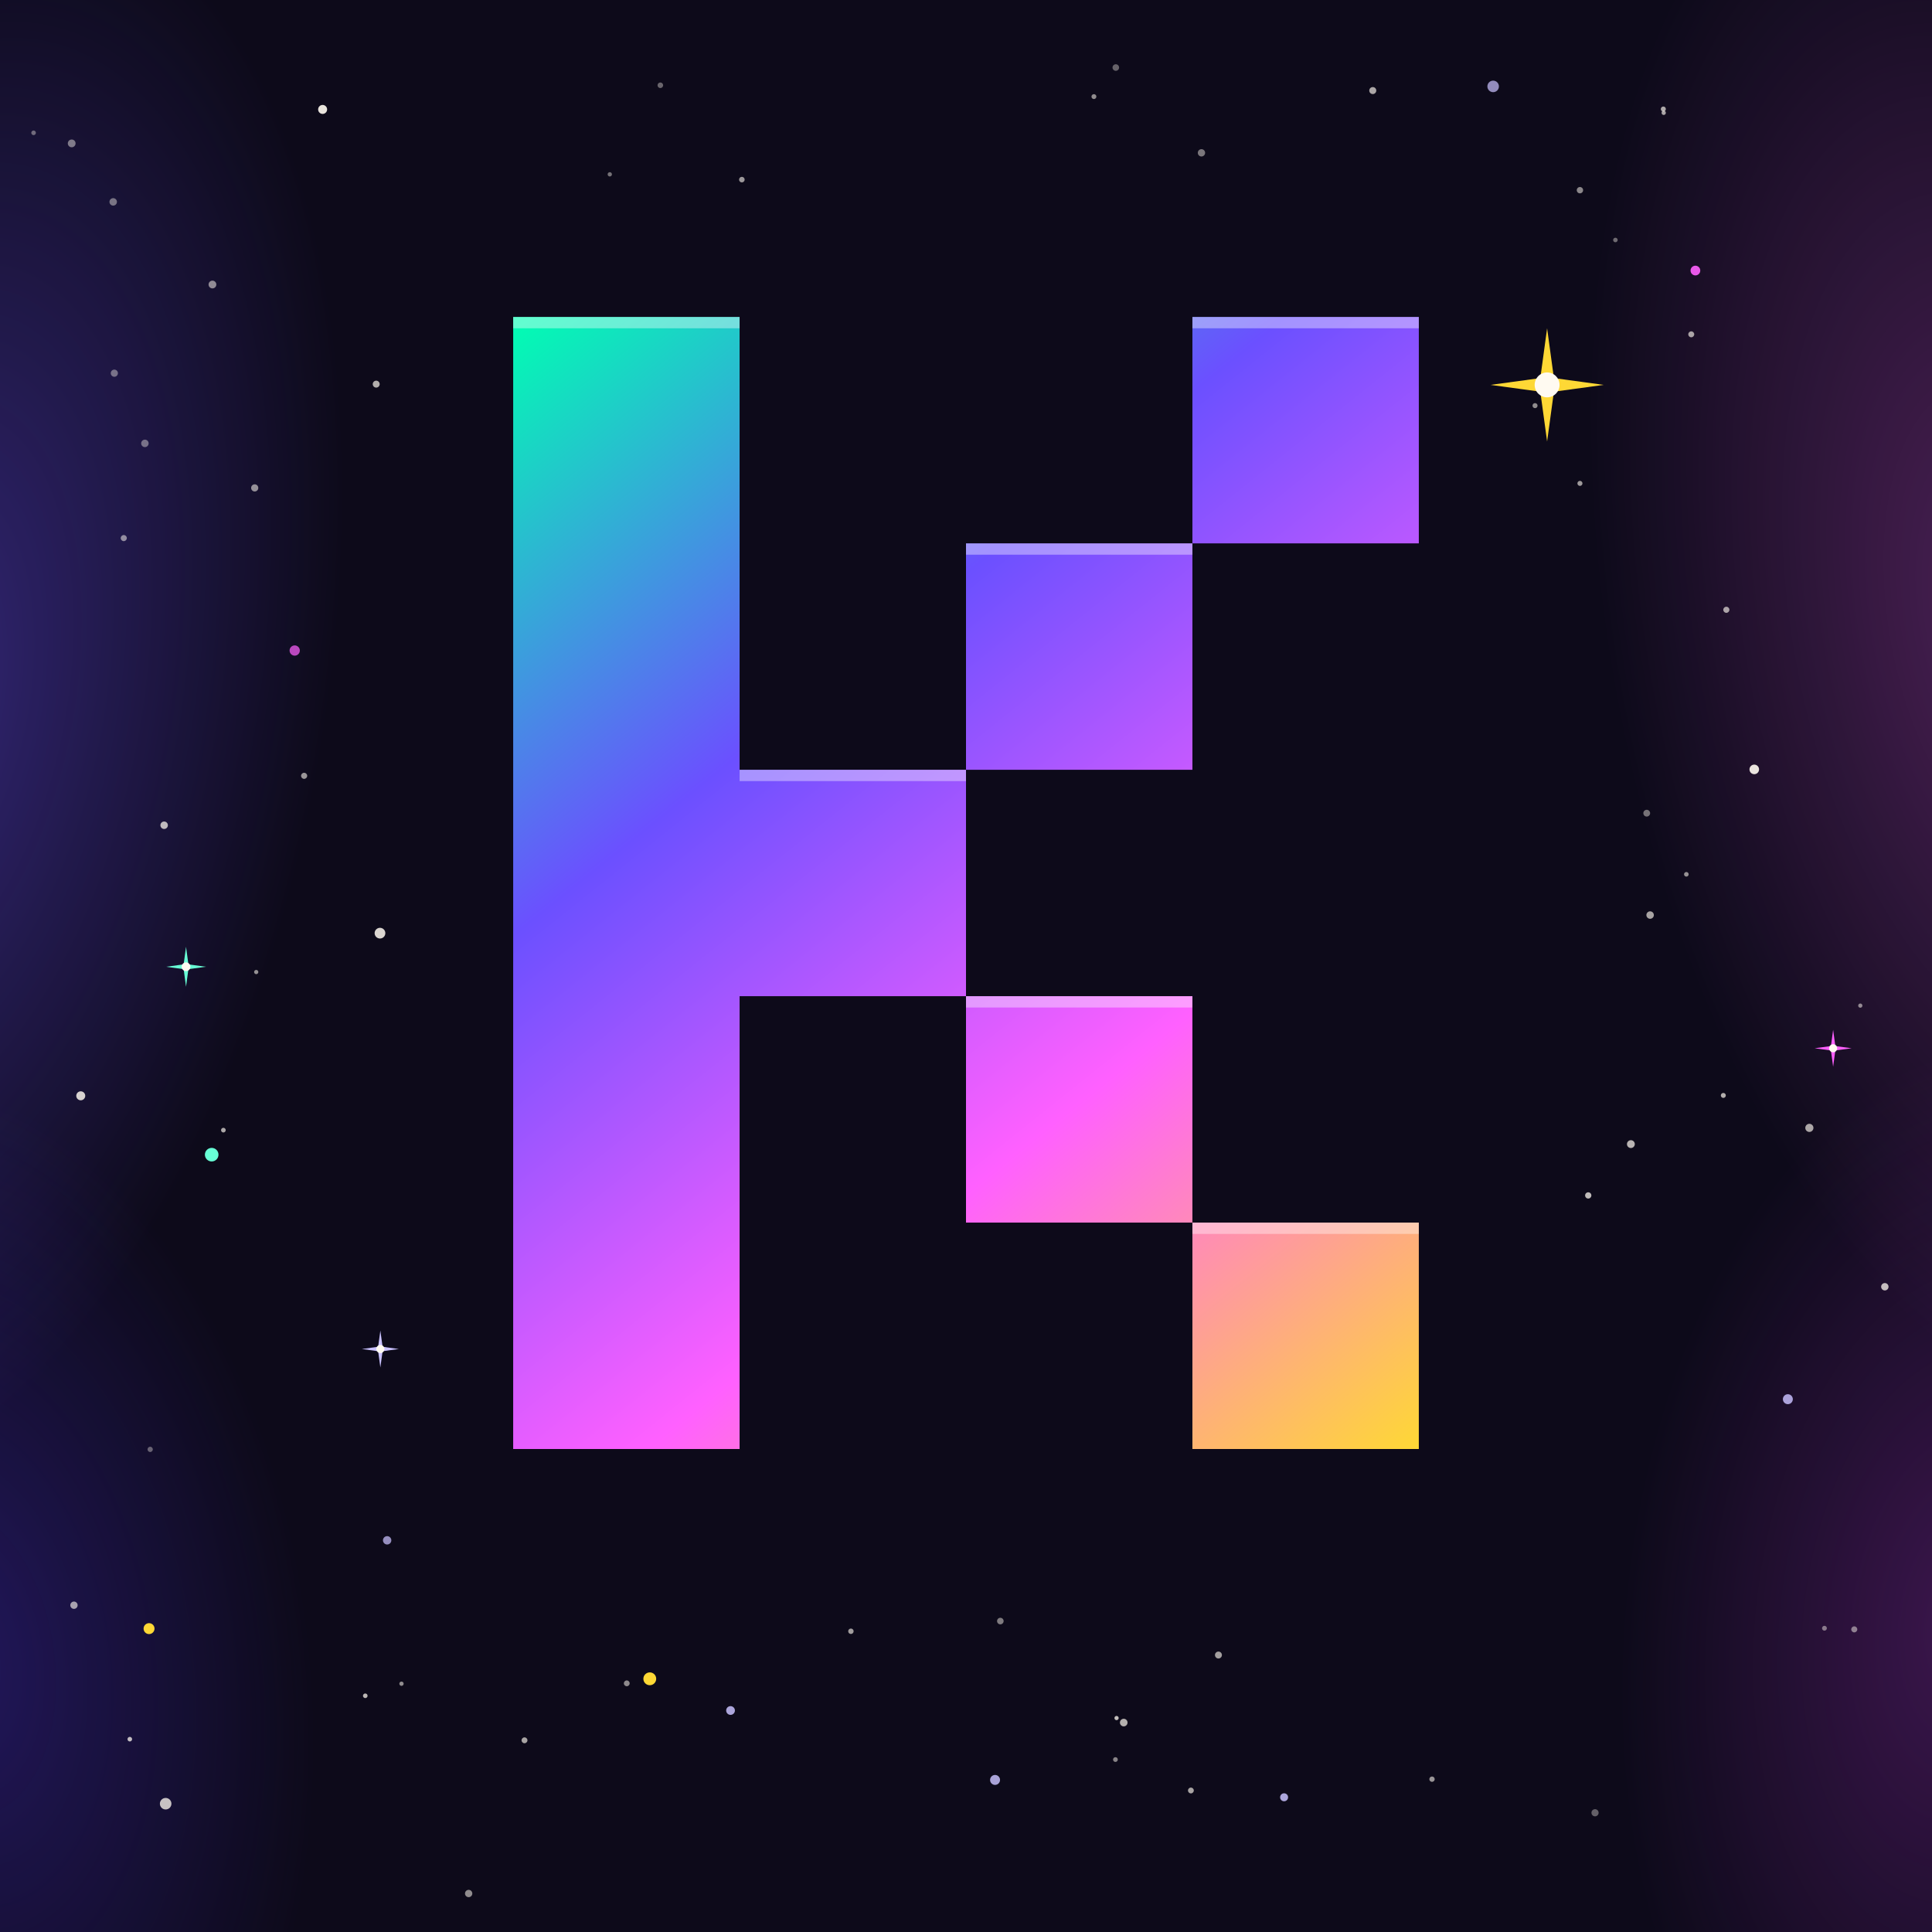
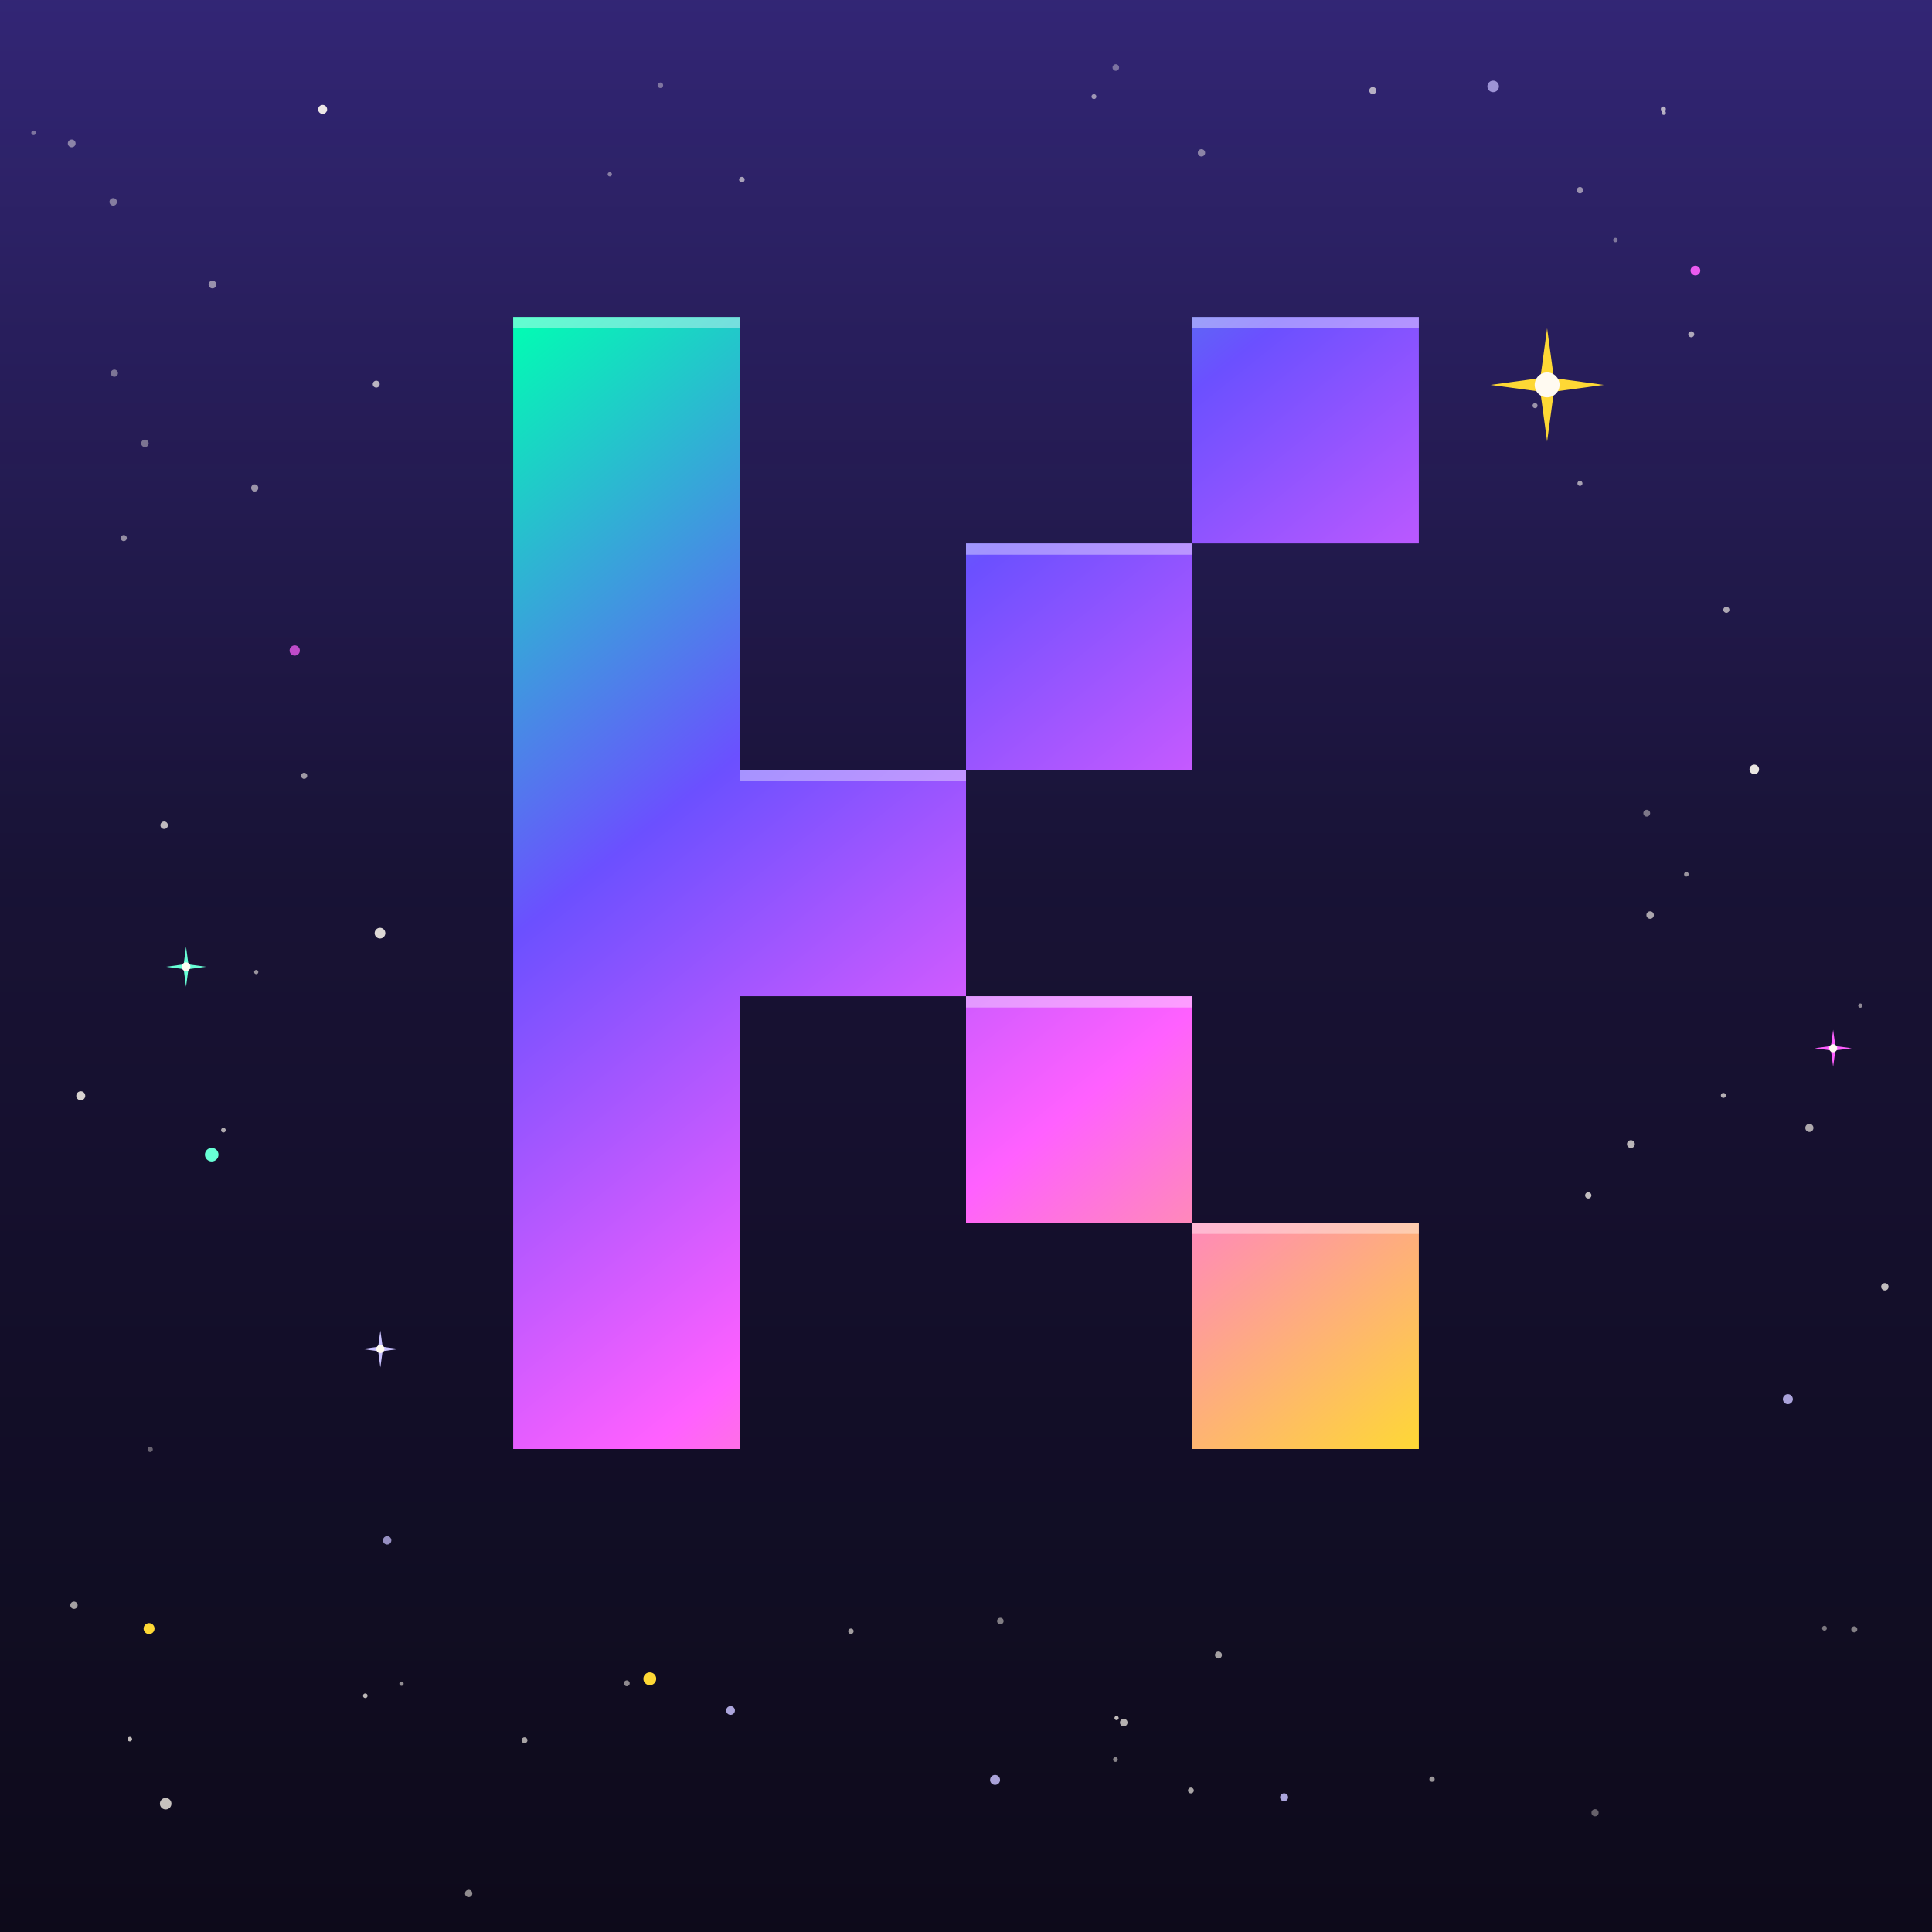
<svg xmlns="http://www.w3.org/2000/svg" viewBox="0 0 512 512" width="512" height="512" role="img" aria-label="Klash">
  <defs>
-     <radialGradient id="neb1">
+     <linearGradient id="sky" x1="0" y1="0" x2="0" y2="1">
      <stop offset="0" stop-color="#6B50FF" stop-opacity=".40" />
+       <stop offset=".45" stop-color="#6B50FF" stop-opacity=".12" />
      <stop offset="1" stop-color="#6B50FF" stop-opacity="0" />
-     </radialGradient>
-     <radialGradient id="neb2">
-       <stop offset="0" stop-color="#FF60FF" stop-opacity=".26" />
-       <stop offset="1" stop-color="#FF60FF" stop-opacity="0" />
-     </radialGradient>
-     <radialGradient id="neb3">
-       <stop offset="0" stop-color="#C337E0" stop-opacity=".26" />
-       <stop offset="1" stop-color="#C337E0" stop-opacity="0" />
-     </radialGradient>
-     <radialGradient id="neb4">
-       <stop offset="0" stop-color="#4A30D9" stop-opacity=".34" />
-       <stop offset="1" stop-color="#4A30D9" stop-opacity="0" />
-     </radialGradient>
+     </linearGradient>
    <linearGradient id="word" gradientUnits="userSpaceOnUse" x1="136" y1="84" x2="376" y2="384">
      <stop offset="0" stop-color="#00FFB2" />
      <stop offset="0.333" stop-color="#6B50FF" />
      <stop offset="0.667" stop-color="#FF60FF" />
      <stop offset="1" stop-color="#FED835" />
    </linearGradient>
  </defs>
  <rect width="512" height="512" fill="#0D0A1A" />
-   <ellipse cx="-20" cy="184" rx="106" ry="212" fill="url(#neb1)" transform="rotate(10 -20 184)" />
-   <ellipse cx="532" cy="164" rx="106" ry="212" fill="url(#neb2)" transform="rotate(-10 532 164)" />
-   <ellipse cx="-10" cy="440" rx="92" ry="154" fill="url(#neb4)" transform="rotate(-8 -10 440)" />
-   <ellipse cx="522" cy="430" rx="92" ry="154" fill="url(#neb3)" transform="rotate(6 522 430)" />
+   <rect width="512" height="512" fill="url(#sky)" />
  <circle cx="318.4" cy="40.5" r="0.97" fill="#FFFAF1" opacity="0.45" />
  <circle cx="124.2" cy="501.8" r="0.97" fill="#FFFAF1" opacity="0.54" />
  <circle cx="322.9" cy="438.6" r="0.92" fill="#FFFAF1" opacity="0.62" />
  <circle cx="39.8" cy="384.1" r="0.70" fill="#FFFAF1" opacity="0.36" />
  <circle cx="437.3" cy="242.5" r="0.99" fill="#FFFAF1" opacity="0.64" />
  <circle cx="464.9" cy="203.9" r="1.27" fill="#FFFAF1" opacity="0.91" />
  <circle cx="56.3" cy="75.4" r="1.03" fill="#FFFAF1" opacity="0.52" />
  <circle cx="297.8" cy="456.5" r="1.01" fill="#FFFAF1" opacity="0.69" />
  <circle cx="499.5" cy="341.0" r="0.98" fill="#FFFAF1" opacity="0.74" />
  <circle cx="456.7" cy="290.3" r="0.66" fill="#FFFAF1" opacity="0.68" />
  <circle cx="39.5" cy="431.6" r="1.45" fill="#FED835" opacity="1.00" />
  <circle cx="440.9" cy="29.9" r="0.57" fill="#FFFAF1" opacity="0.64" />
  <circle cx="172.2" cy="444.9" r="1.70" fill="#FED835" opacity="1.00" />
  <circle cx="161.6" cy="46.2" r="0.57" fill="#FFFAF1" opacity="0.43" />
  <circle cx="85.5" cy="29.0" r="1.19" fill="#FFFAF1" opacity="0.91" />
  <circle cx="315.6" cy="474.5" r="0.77" fill="#FFFAF1" opacity="0.64" />
  <circle cx="493.0" cy="266.5" r="0.56" fill="#FFFAF1" opacity="0.52" />
  <circle cx="295.7" cy="17.9" r="0.87" fill="#FFFAF1" opacity="0.37" />
  <circle cx="19.0" cy="38.0" r="1.03" fill="#FFFAF1" opacity="0.45" />
  <circle cx="21.4" cy="290.4" r="1.19" fill="#FFFAF1" opacity="0.83" />
  <circle cx="56.1" cy="306.0" r="1.80" fill="#68FFD6" opacity="1.00" />
  <circle cx="225.5" cy="432.3" r="0.72" fill="#FFFAF1" opacity="0.61" />
  <circle cx="446.9" cy="231.7" r="0.61" fill="#FFFAF1" opacity="0.56" />
  <circle cx="102.6" cy="408.2" r="1.11" fill="#C9C1FF" opacity="0.72" />
  <circle cx="418.7" cy="50.4" r="0.84" fill="#FFFAF1" opacity="0.52" />
  <circle cx="265.1" cy="429.6" r="0.87" fill="#FFFAF1" opacity="0.47" />
  <circle cx="289.9" cy="25.6" r="0.65" fill="#FFFAF1" opacity="0.54" />
  <circle cx="420.9" cy="316.8" r="0.83" fill="#FFFAF1" opacity="0.74" />
  <circle cx="363.8" cy="24.0" r="0.93" fill="#FFFAF1" opacity="0.65" />
  <g transform="translate(485.8 277.8)">
    <path d="M0 -4.9L0.58 -0.58L4.9 0L0.58 0.58L0 4.9L-0.58 0.58L-4.9 0L-0.58 -0.58z" fill="#FF60FF" />
    <circle r="1.07" fill="#FFFAF1" />
  </g>
  <circle cx="67.5" cy="129.3" r="0.95" fill="#FFFAF1" opacity="0.55" />
  <circle cx="106.4" cy="446.2" r="0.57" fill="#FFFAF1" opacity="0.54" />
  <circle cx="67.9" cy="257.6" r="0.56" fill="#FFFAF1" opacity="0.56" />
  <circle cx="34.4" cy="460.9" r="0.61" fill="#FFFAF1" opacity="0.74" />
  <circle cx="38.4" cy="117.5" r="0.99" fill="#FFFAF1" opacity="0.40" />
  <circle cx="449.3" cy="71.7" r="1.29" fill="#FF60FF" opacity="0.90" />
  <circle cx="32.8" cy="142.6" r="0.81" fill="#FFFAF1" opacity="0.52" />
  <circle cx="8.9" cy="35.2" r="0.61" fill="#FFFAF1" opacity="0.38" />
  <circle cx="491.4" cy="431.8" r="0.80" fill="#FFFAF1" opacity="0.48" />
  <circle cx="196.6" cy="47.6" r="0.74" fill="#FFFAF1" opacity="0.59" />
  <circle cx="43.5" cy="218.7" r="0.99" fill="#FFFAF1" opacity="0.72" />
  <circle cx="193.6" cy="453.3" r="1.16" fill="#C9C1FF" opacity="0.84" />
  <circle cx="473.8" cy="370.8" r="1.32" fill="#C9C1FF" opacity="0.83" />
  <circle cx="59.2" cy="299.5" r="0.62" fill="#FFFAF1" opacity="0.66" />
  <circle cx="30.0" cy="53.5" r="0.99" fill="#FFFAF1" opacity="0.42" />
  <circle cx="19.6" cy="425.4" r="0.97" fill="#FFFAF1" opacity="0.62" />
  <circle cx="422.7" cy="480.4" r="0.95" fill="#FFFAF1" opacity="0.36" />
  <circle cx="379.5" cy="471.5" r="0.71" fill="#FFFAF1" opacity="0.58" />
  <circle cx="418.7" cy="128.1" r="0.67" fill="#FFFAF1" opacity="0.60" />
  <g transform="translate(49.3 256.2)">
    <path d="M0 -5.3L0.63 -0.63L5.3 0L0.63 0.63L0 5.3L-0.63 0.63L-5.3 0L-0.63 -0.63z" fill="#68FFD6" />
    <circle r="1.16" fill="#FFFAF1" />
  </g>
  <circle cx="295.6" cy="466.3" r="0.63" fill="#FFFAF1" opacity="0.51" />
  <circle cx="448.2" cy="88.6" r="0.79" fill="#FFFAF1" opacity="0.63" />
  <circle cx="479.5" cy="298.9" r="1.08" fill="#FFFAF1" opacity="0.65" />
  <circle cx="263.7" cy="471.7" r="1.32" fill="#C9C1FF" opacity="0.83" />
  <circle cx="432.2" cy="303.2" r="1.04" fill="#FFFAF1" opacity="0.71" />
  <circle cx="406.8" cy="107.5" r="0.67" fill="#FFFAF1" opacity="0.54" />
  <circle cx="436.4" cy="215.5" r="0.90" fill="#FFFAF1" opacity="0.43" />
  <circle cx="295.9" cy="455.3" r="0.56" fill="#FFFAF1" opacity="0.75" />
  <circle cx="43.9" cy="478.0" r="1.53" fill="#FFFAF1" opacity="0.76" />
  <circle cx="483.5" cy="431.5" r="0.64" fill="#FFFAF1" opacity="0.45" />
  <g transform="translate(100.8 357.5)">
    <path d="M0 -4.9L0.59 -0.59L4.9 0L0.59 0.59L0 4.9L-0.59 0.59L-4.9 0L-0.59 -0.59z" fill="#C9C1FF" />
    <circle r="1.08" fill="#FFFAF1" />
  </g>
  <circle cx="30.3" cy="98.9" r="0.95" fill="#FFFAF1" opacity="0.40" />
  <circle cx="139.0" cy="461.2" r="0.78" fill="#FFFAF1" opacity="0.64" />
  <circle cx="175.0" cy="22.6" r="0.74" fill="#FFFAF1" opacity="0.38" />
  <circle cx="166.1" cy="446.1" r="0.77" fill="#FFFAF1" opacity="0.53" />
  <circle cx="340.3" cy="476.3" r="1.06" fill="#C9C1FF" opacity="0.84" />
  <circle cx="96.8" cy="449.4" r="0.61" fill="#FFFAF1" opacity="0.72" />
  <circle cx="78.1" cy="172.4" r="1.36" fill="#FF60FF" opacity="0.71" />
  <circle cx="100.7" cy="247.3" r="1.42" fill="#FFFAF1" opacity="0.85" />
  <circle cx="440.8" cy="28.9" r="0.67" fill="#FFFAF1" opacity="0.66" />
  <circle cx="428.1" cy="63.6" r="0.60" fill="#FFFAF1" opacity="0.40" />
  <circle cx="99.7" cy="101.8" r="0.92" fill="#FFFAF1" opacity="0.68" />
  <circle cx="80.6" cy="205.6" r="0.81" fill="#FFFAF1" opacity="0.58" />
  <circle cx="395.7" cy="22.9" r="1.53" fill="#C9C1FF" opacity="0.71" />
  <circle cx="457.5" cy="161.6" r="0.81" fill="#FFFAF1" opacity="0.63" />
  <path d="M136 84h60v60h-60zM316 84h60v60h-60zM136 144h60v60h-60zM256 144h60v60h-60zM136 204h120v60h-120zM136 264h60v60h-60zM256 264h60v60h-60zM136 324h60v60h-60zM316 324h60v60h-60z" fill="url(#word)" />
  <path d="M136 84h60v3h-60zM316 84h60v3h-60zM256 144h60v3h-60zM196 204h60v3h-60zM256 264h60v3h-60zM316 324h60v3h-60z" fill="#fff" opacity=".38" />
  <g transform="translate(410.0 102.0)">
    <path d="M0 -15.0L1.80 -1.80L15.0 0L1.80 1.80L0 15.0L-1.80 1.80L-15.0 0L-1.80 -1.80z" fill="#FED835" />
    <circle r="3.30" fill="#FFFAF1" />
  </g>
</svg>
